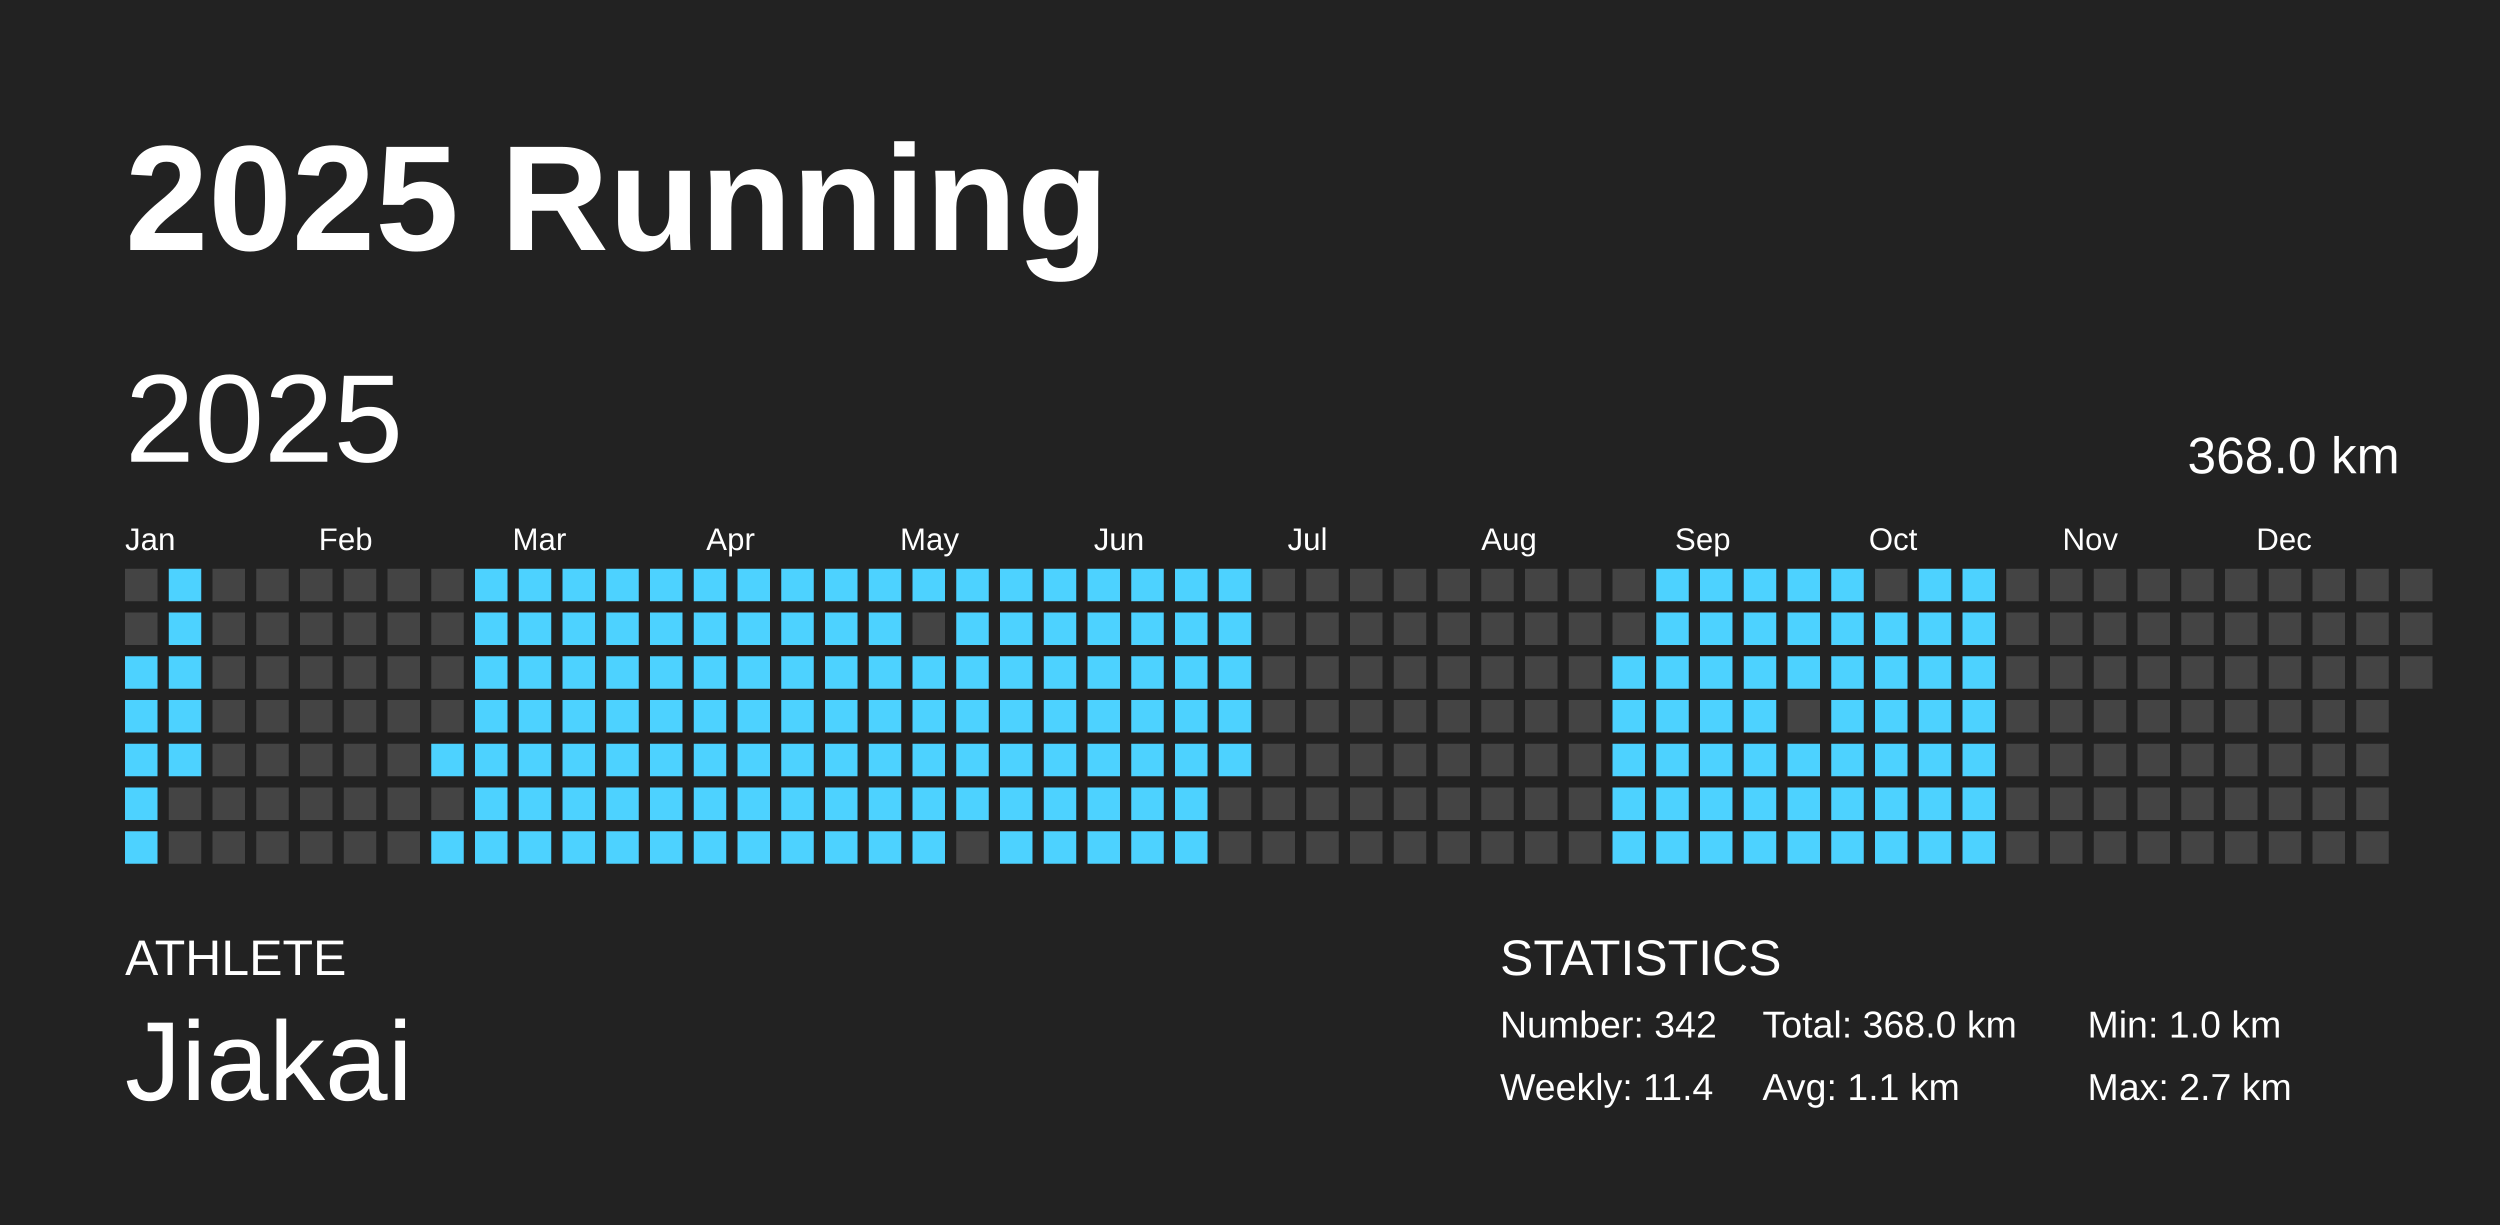
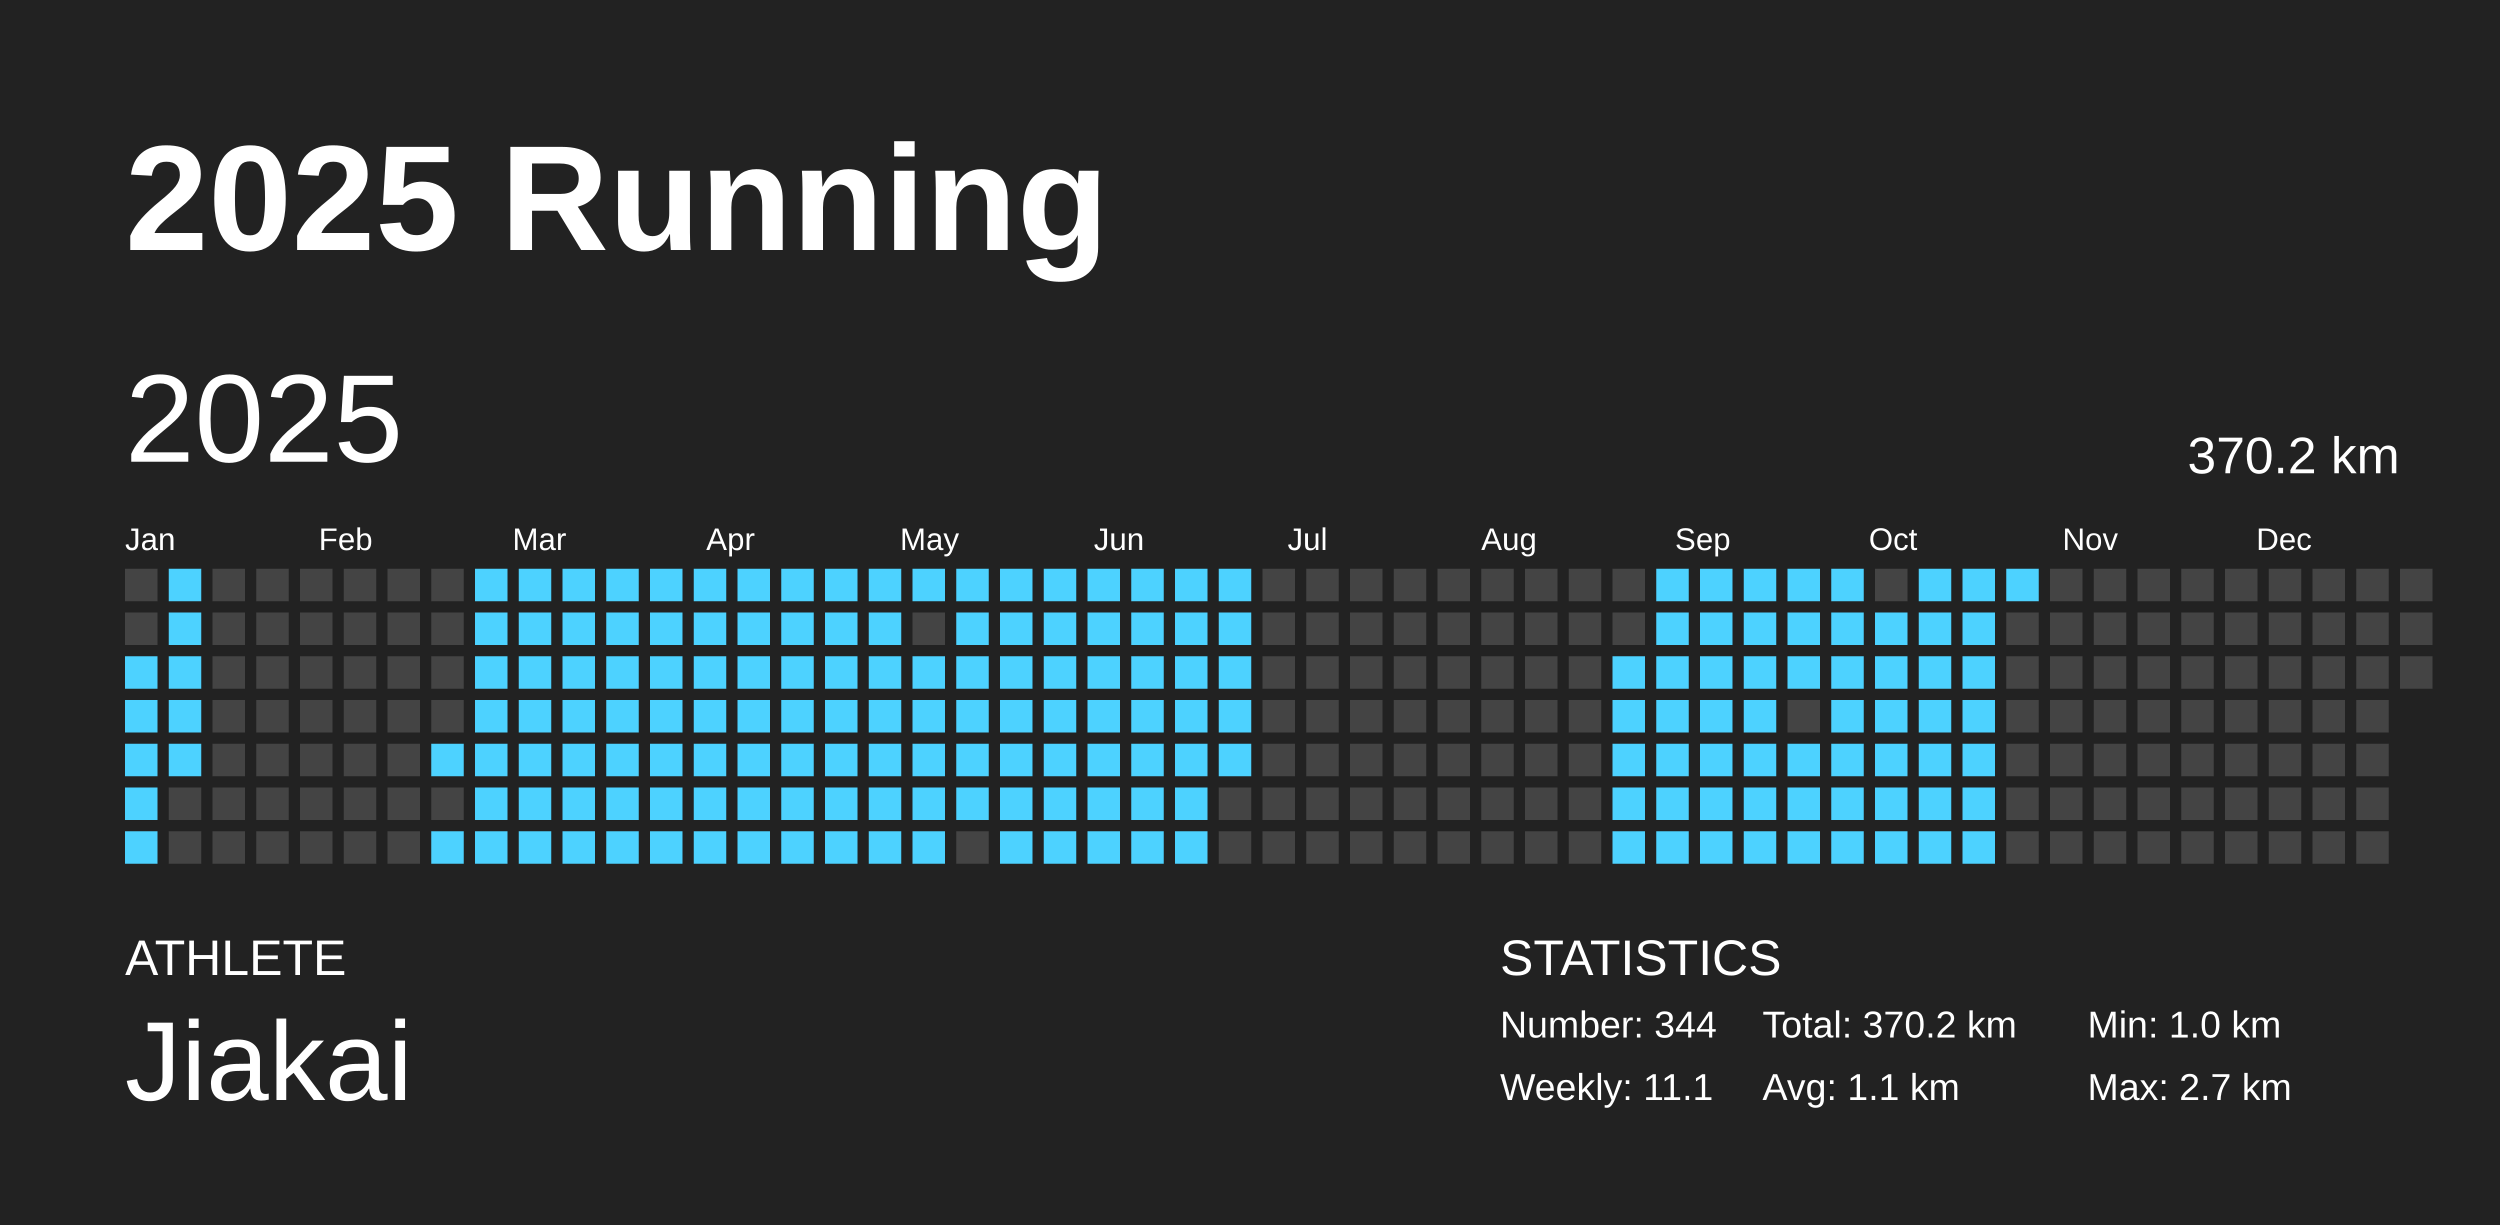
<svg xmlns="http://www.w3.org/2000/svg" baseProfile="full" height="98mm" version="1.1" viewBox="0,0,200,98" width="200mm">
  <defs />
  <rect fill="#222222" height="98" width="200" x="0" y="0" />
  <text fill="#FFFFFF" style="font-size:12px; font-family:Arial; font-weight:bold;" x="10" y="20">2025 Running</text>
  <text fill="#FFFFFF" style="font-size:4px; font-family:Arial" x="10" y="78">ATHLETE</text>
  <text fill="#FFFFFF" style="font-size:9px; font-family:Arial" x="10" y="88">Jiakai</text>
  <text fill="#FFFFFF" style="font-size:4px; font-family:Arial" x="120" y="78">STATISTICS</text>
-   <text fill="#FFFFFF" style="font-size:3px; font-family:Arial" x="120" y="83">Number: 342</text>
-   <text fill="#FFFFFF" style="font-size:3px; font-family:Arial" x="120" y="88">Weekly: 11.4</text>
-   <text fill="#FFFFFF" style="font-size:3px; font-family:Arial" x="141" y="83">Total: 368.0 km</text>
+   <text fill="#FFFFFF" style="font-size:3px; font-family:Arial" x="120" y="83">Number: 344</text>
+   <text fill="#FFFFFF" style="font-size:3px; font-family:Arial" x="120" y="88">Weekly: 11.1</text>
+   <text fill="#FFFFFF" style="font-size:3px; font-family:Arial" x="141" y="83">Total: 370.2 km</text>
  <text fill="#FFFFFF" style="font-size:3px; font-family:Arial" x="141" y="88">Avg: 1.1 km</text>
  <text fill="#FFFFFF" style="font-size:3px; font-family:Arial" x="167" y="83">Min: 1.0 km</text>
  <text fill="#FFFFFF" style="font-size:3px; font-family:Arial" x="167" y="88">Max: 2.7 km</text>
  <text dominant-baseline="hanging" fill="#FFFFFF" style="font-size:10.0px; font-family:Arial;" x="10" y="30">2025</text>
-   <text dominant-baseline="hanging" fill="#FFFFFF" style="font-size:4.125px; font-family:Arial;" x="175" y="35">368.0 km</text>
+   <text dominant-baseline="hanging" fill="#FFFFFF" style="font-size:4.125px; font-family:Arial;" x="175" y="35">370.2 km</text>
  <text fill="#FFFFFF" style="font-size:2.5px; font-family:Arial" x="10.0" y="44">Jan</text>
  <text fill="#FFFFFF" style="font-size:2.5px; font-family:Arial" x="25.5" y="44">Feb</text>
  <text fill="#FFFFFF" style="font-size:2.5px; font-family:Arial" x="41.0" y="44">Mar</text>
  <text fill="#FFFFFF" style="font-size:2.5px; font-family:Arial" x="56.5" y="44">Apr</text>
  <text fill="#FFFFFF" style="font-size:2.5px; font-family:Arial" x="72.0" y="44">May</text>
  <text fill="#FFFFFF" style="font-size:2.5px; font-family:Arial" x="87.5" y="44">Jun</text>
  <text fill="#FFFFFF" style="font-size:2.5px; font-family:Arial" x="103.0" y="44">Jul</text>
  <text fill="#FFFFFF" style="font-size:2.5px; font-family:Arial" x="118.5" y="44">Aug</text>
  <text fill="#FFFFFF" style="font-size:2.5px; font-family:Arial" x="134.0" y="44">Sep</text>
  <text fill="#FFFFFF" style="font-size:2.5px; font-family:Arial" x="149.5" y="44">Oct</text>
  <text fill="#FFFFFF" style="font-size:2.5px; font-family:Arial" x="165.0" y="44">Nov</text>
  <text fill="#FFFFFF" style="font-size:2.5px; font-family:Arial" x="180.5" y="44">Dec</text>
  <rect fill="#444444" height="2.6" width="2.6" x="10.0" y="45.5" />
  <rect fill="#444444" height="2.6" width="2.6" x="10.0" y="49.0" />
  <rect fill="#4dd2ff" height="2.6" width="2.6" x="10.0" y="52.5" />
  <rect fill="#4dd2ff" height="2.6" width="2.6" x="10.0" y="56.0" />
  <rect fill="#4dd2ff" height="2.6" width="2.6" x="10.0" y="59.5" />
  <rect fill="#4dd2ff" height="2.6" width="2.6" x="10.0" y="63.0" />
  <rect fill="#4dd2ff" height="2.6" width="2.6" x="10.0" y="66.5" />
  <rect fill="#4dd2ff" height="2.6" width="2.6" x="13.5" y="45.5" />
  <rect fill="#4dd2ff" height="2.6" width="2.6" x="13.5" y="49.0" />
  <rect fill="#4dd2ff" height="2.6" width="2.6" x="13.5" y="52.5" />
  <rect fill="#4dd2ff" height="2.6" width="2.6" x="13.5" y="56.0" />
  <rect fill="#4dd2ff" height="2.6" width="2.6" x="13.5" y="59.5" />
  <rect fill="#444444" height="2.6" width="2.6" x="13.5" y="63.0" />
  <rect fill="#444444" height="2.6" width="2.6" x="13.5" y="66.5" />
  <rect fill="#444444" height="2.6" width="2.6" x="17.0" y="45.5" />
  <rect fill="#444444" height="2.6" width="2.6" x="17.0" y="49.0" />
  <rect fill="#444444" height="2.6" width="2.6" x="17.0" y="52.5" />
  <rect fill="#444444" height="2.6" width="2.6" x="17.0" y="56.0" />
  <rect fill="#444444" height="2.6" width="2.6" x="17.0" y="59.5" />
  <rect fill="#444444" height="2.6" width="2.6" x="17.0" y="63.0" />
  <rect fill="#444444" height="2.6" width="2.6" x="17.0" y="66.5" />
  <rect fill="#444444" height="2.6" width="2.6" x="20.5" y="45.5" />
  <rect fill="#444444" height="2.6" width="2.6" x="20.5" y="49.0" />
  <rect fill="#444444" height="2.6" width="2.6" x="20.5" y="52.5" />
  <rect fill="#444444" height="2.6" width="2.6" x="20.5" y="56.0" />
  <rect fill="#444444" height="2.6" width="2.6" x="20.5" y="59.5" />
  <rect fill="#444444" height="2.6" width="2.6" x="20.5" y="63.0" />
  <rect fill="#444444" height="2.6" width="2.6" x="20.5" y="66.5" />
  <rect fill="#444444" height="2.6" width="2.6" x="24.0" y="45.5" />
  <rect fill="#444444" height="2.6" width="2.6" x="24.0" y="49.0" />
  <rect fill="#444444" height="2.6" width="2.6" x="24.0" y="52.5" />
  <rect fill="#444444" height="2.6" width="2.6" x="24.0" y="56.0" />
  <rect fill="#444444" height="2.6" width="2.6" x="24.0" y="59.5" />
  <rect fill="#444444" height="2.6" width="2.6" x="24.0" y="63.0" />
  <rect fill="#444444" height="2.6" width="2.6" x="24.0" y="66.5" />
  <rect fill="#444444" height="2.6" width="2.6" x="27.5" y="45.5" />
  <rect fill="#444444" height="2.6" width="2.6" x="27.5" y="49.0" />
  <rect fill="#444444" height="2.6" width="2.6" x="27.5" y="52.5" />
  <rect fill="#444444" height="2.6" width="2.6" x="27.5" y="56.0" />
  <rect fill="#444444" height="2.6" width="2.6" x="27.5" y="59.5" />
  <rect fill="#444444" height="2.6" width="2.6" x="27.5" y="63.0" />
  <rect fill="#444444" height="2.6" width="2.6" x="27.5" y="66.5" />
  <rect fill="#444444" height="2.6" width="2.6" x="31.0" y="45.5" />
  <rect fill="#444444" height="2.6" width="2.6" x="31.0" y="49.0" />
  <rect fill="#444444" height="2.6" width="2.6" x="31.0" y="52.5" />
  <rect fill="#444444" height="2.6" width="2.6" x="31.0" y="56.0" />
  <rect fill="#444444" height="2.6" width="2.6" x="31.0" y="59.5" />
  <rect fill="#444444" height="2.6" width="2.6" x="31.0" y="63.0" />
  <rect fill="#444444" height="2.6" width="2.6" x="31.0" y="66.5" />
  <rect fill="#444444" height="2.6" width="2.6" x="34.5" y="45.5" />
  <rect fill="#444444" height="2.6" width="2.6" x="34.5" y="49.0" />
  <rect fill="#444444" height="2.6" width="2.6" x="34.5" y="52.5" />
  <rect fill="#444444" height="2.6" width="2.6" x="34.5" y="56.0" />
  <rect fill="#4dd2ff" height="2.6" width="2.6" x="34.5" y="59.5" />
  <rect fill="#444444" height="2.6" width="2.6" x="34.5" y="63.0" />
  <rect fill="#4dd2ff" height="2.6" width="2.6" x="34.5" y="66.5" />
  <rect fill="#4dd2ff" height="2.6" width="2.6" x="38.0" y="45.5" />
  <rect fill="#4dd2ff" height="2.6" width="2.6" x="38.0" y="49.0" />
  <rect fill="#4dd2ff" height="2.6" width="2.6" x="38.0" y="52.5" />
  <rect fill="#4dd2ff" height="2.6" width="2.6" x="38.0" y="56.0" />
  <rect fill="#4dd2ff" height="2.6" width="2.6" x="38.0" y="59.5" />
  <rect fill="#4dd2ff" height="2.6" width="2.6" x="38.0" y="63.0" />
  <rect fill="#4dd2ff" height="2.6" width="2.6" x="38.0" y="66.5" />
  <rect fill="#4dd2ff" height="2.6" width="2.6" x="41.5" y="45.5" />
  <rect fill="#4dd2ff" height="2.6" width="2.6" x="41.5" y="49.0" />
  <rect fill="#4dd2ff" height="2.6" width="2.6" x="41.5" y="52.5" />
  <rect fill="#4dd2ff" height="2.6" width="2.6" x="41.5" y="56.0" />
  <rect fill="#4dd2ff" height="2.6" width="2.6" x="41.5" y="59.5" />
  <rect fill="#4dd2ff" height="2.6" width="2.6" x="41.5" y="63.0" />
  <rect fill="#4dd2ff" height="2.6" width="2.6" x="41.5" y="66.5" />
  <rect fill="#4dd2ff" height="2.6" width="2.6" x="45.0" y="45.5" />
  <rect fill="#4dd2ff" height="2.6" width="2.6" x="45.0" y="49.0" />
  <rect fill="#4dd2ff" height="2.6" width="2.6" x="45.0" y="52.5" />
  <rect fill="#4dd2ff" height="2.6" width="2.6" x="45.0" y="56.0" />
  <rect fill="#4dd2ff" height="2.6" width="2.6" x="45.0" y="59.5" />
  <rect fill="#4dd2ff" height="2.6" width="2.6" x="45.0" y="63.0" />
  <rect fill="#4dd2ff" height="2.6" width="2.6" x="45.0" y="66.5" />
  <rect fill="#4dd2ff" height="2.6" width="2.6" x="48.5" y="45.5" />
  <rect fill="#4dd2ff" height="2.6" width="2.6" x="48.5" y="49.0" />
  <rect fill="#4dd2ff" height="2.6" width="2.6" x="48.5" y="52.5" />
  <rect fill="#4dd2ff" height="2.6" width="2.6" x="48.5" y="56.0" />
  <rect fill="#4dd2ff" height="2.6" width="2.6" x="48.5" y="59.5" />
  <rect fill="#4dd2ff" height="2.6" width="2.6" x="48.5" y="63.0" />
  <rect fill="#4dd2ff" height="2.6" width="2.6" x="48.5" y="66.5" />
  <rect fill="#4dd2ff" height="2.6" width="2.6" x="52.0" y="45.5" />
  <rect fill="#4dd2ff" height="2.6" width="2.6" x="52.0" y="49.0" />
  <rect fill="#4dd2ff" height="2.6" width="2.6" x="52.0" y="52.5" />
  <rect fill="#4dd2ff" height="2.6" width="2.6" x="52.0" y="56.0" />
  <rect fill="#4dd2ff" height="2.6" width="2.6" x="52.0" y="59.5" />
  <rect fill="#4dd2ff" height="2.6" width="2.6" x="52.0" y="63.0" />
  <rect fill="#4dd2ff" height="2.6" width="2.6" x="52.0" y="66.5" />
  <rect fill="#4dd2ff" height="2.6" width="2.6" x="55.5" y="45.5" />
  <rect fill="#4dd2ff" height="2.6" width="2.6" x="55.5" y="49.0" />
  <rect fill="#4dd2ff" height="2.6" width="2.6" x="55.5" y="52.5" />
  <rect fill="#4dd2ff" height="2.6" width="2.6" x="55.5" y="56.0" />
  <rect fill="#4dd2ff" height="2.6" width="2.6" x="55.5" y="59.5" />
  <rect fill="#4dd2ff" height="2.6" width="2.6" x="55.5" y="63.0" />
  <rect fill="#4dd2ff" height="2.6" width="2.6" x="55.5" y="66.5" />
  <rect fill="#4dd2ff" height="2.6" width="2.6" x="59.0" y="45.5" />
  <rect fill="#4dd2ff" height="2.6" width="2.6" x="59.0" y="49.0" />
  <rect fill="#4dd2ff" height="2.6" width="2.6" x="59.0" y="52.5" />
  <rect fill="#4dd2ff" height="2.6" width="2.6" x="59.0" y="56.0" />
  <rect fill="#4dd2ff" height="2.6" width="2.6" x="59.0" y="59.5" />
  <rect fill="#4dd2ff" height="2.6" width="2.6" x="59.0" y="63.0" />
  <rect fill="#4dd2ff" height="2.6" width="2.6" x="59.0" y="66.5" />
  <rect fill="#4dd2ff" height="2.6" width="2.6" x="62.5" y="45.5" />
  <rect fill="#4dd2ff" height="2.6" width="2.6" x="62.5" y="49.0" />
  <rect fill="#4dd2ff" height="2.6" width="2.6" x="62.5" y="52.5" />
  <rect fill="#4dd2ff" height="2.6" width="2.6" x="62.5" y="56.0" />
  <rect fill="#4dd2ff" height="2.6" width="2.6" x="62.5" y="59.5" />
  <rect fill="#4dd2ff" height="2.6" width="2.6" x="62.5" y="63.0" />
  <rect fill="#4dd2ff" height="2.6" width="2.6" x="62.5" y="66.5" />
  <rect fill="#4dd2ff" height="2.6" width="2.6" x="66.0" y="45.5" />
  <rect fill="#4dd2ff" height="2.6" width="2.6" x="66.0" y="49.0" />
  <rect fill="#4dd2ff" height="2.6" width="2.6" x="66.0" y="52.5" />
  <rect fill="#4dd2ff" height="2.6" width="2.6" x="66.0" y="56.0" />
  <rect fill="#4dd2ff" height="2.6" width="2.6" x="66.0" y="59.5" />
  <rect fill="#4dd2ff" height="2.6" width="2.6" x="66.0" y="63.0" />
  <rect fill="#4dd2ff" height="2.6" width="2.6" x="66.0" y="66.5" />
  <rect fill="#4dd2ff" height="2.6" width="2.6" x="69.5" y="45.5" />
  <rect fill="#4dd2ff" height="2.6" width="2.6" x="69.5" y="49.0" />
  <rect fill="#4dd2ff" height="2.6" width="2.6" x="69.5" y="52.5" />
  <rect fill="#4dd2ff" height="2.6" width="2.6" x="69.5" y="56.0" />
  <rect fill="#4dd2ff" height="2.6" width="2.6" x="69.5" y="59.5" />
  <rect fill="#4dd2ff" height="2.6" width="2.6" x="69.5" y="63.0" />
  <rect fill="#4dd2ff" height="2.6" width="2.6" x="69.5" y="66.5" />
  <rect fill="#4dd2ff" height="2.6" width="2.6" x="73.0" y="45.5" />
  <rect fill="#444444" height="2.6" width="2.6" x="73.0" y="49.0" />
  <rect fill="#4dd2ff" height="2.6" width="2.6" x="73.0" y="52.5" />
  <rect fill="#4dd2ff" height="2.6" width="2.6" x="73.0" y="56.0" />
  <rect fill="#4dd2ff" height="2.6" width="2.6" x="73.0" y="59.5" />
  <rect fill="#4dd2ff" height="2.6" width="2.6" x="73.0" y="63.0" />
  <rect fill="#4dd2ff" height="2.6" width="2.6" x="73.0" y="66.5" />
  <rect fill="#4dd2ff" height="2.6" width="2.6" x="76.5" y="45.5" />
  <rect fill="#4dd2ff" height="2.6" width="2.6" x="76.5" y="49.0" />
  <rect fill="#4dd2ff" height="2.6" width="2.6" x="76.5" y="52.5" />
  <rect fill="#4dd2ff" height="2.6" width="2.6" x="76.5" y="56.0" />
  <rect fill="#4dd2ff" height="2.6" width="2.6" x="76.5" y="59.5" />
  <rect fill="#4dd2ff" height="2.6" width="2.6" x="76.5" y="63.0" />
  <rect fill="#444444" height="2.6" width="2.6" x="76.5" y="66.5" />
  <rect fill="#4dd2ff" height="2.6" width="2.6" x="80.0" y="45.5" />
  <rect fill="#4dd2ff" height="2.6" width="2.6" x="80.0" y="49.0" />
  <rect fill="#4dd2ff" height="2.6" width="2.6" x="80.0" y="52.5" />
  <rect fill="#4dd2ff" height="2.6" width="2.6" x="80.0" y="56.0" />
  <rect fill="#4dd2ff" height="2.6" width="2.6" x="80.0" y="59.5" />
  <rect fill="#4dd2ff" height="2.6" width="2.6" x="80.0" y="63.0" />
  <rect fill="#4dd2ff" height="2.6" width="2.6" x="80.0" y="66.5" />
  <rect fill="#4dd2ff" height="2.6" width="2.6" x="83.5" y="45.5" />
  <rect fill="#4dd2ff" height="2.6" width="2.6" x="83.5" y="49.0" />
  <rect fill="#4dd2ff" height="2.6" width="2.6" x="83.5" y="52.5" />
  <rect fill="#4dd2ff" height="2.6" width="2.6" x="83.5" y="56.0" />
  <rect fill="#4dd2ff" height="2.6" width="2.6" x="83.5" y="59.5" />
  <rect fill="#4dd2ff" height="2.6" width="2.6" x="83.5" y="63.0" />
  <rect fill="#4dd2ff" height="2.6" width="2.6" x="83.5" y="66.5" />
  <rect fill="#4dd2ff" height="2.6" width="2.6" x="87.0" y="45.5" />
  <rect fill="#4dd2ff" height="2.6" width="2.6" x="87.0" y="49.0" />
  <rect fill="#4dd2ff" height="2.6" width="2.6" x="87.0" y="52.5" />
  <rect fill="#4dd2ff" height="2.6" width="2.6" x="87.0" y="56.0" />
  <rect fill="#4dd2ff" height="2.6" width="2.6" x="87.0" y="59.5" />
  <rect fill="#4dd2ff" height="2.6" width="2.6" x="87.0" y="63.0" />
  <rect fill="#4dd2ff" height="2.6" width="2.6" x="87.0" y="66.5" />
  <rect fill="#4dd2ff" height="2.6" width="2.6" x="90.5" y="45.5" />
  <rect fill="#4dd2ff" height="2.6" width="2.6" x="90.5" y="49.0" />
  <rect fill="#4dd2ff" height="2.6" width="2.6" x="90.5" y="52.5" />
  <rect fill="#4dd2ff" height="2.6" width="2.6" x="90.5" y="56.0" />
  <rect fill="#4dd2ff" height="2.6" width="2.6" x="90.5" y="59.5" />
  <rect fill="#4dd2ff" height="2.6" width="2.6" x="90.5" y="63.0" />
  <rect fill="#4dd2ff" height="2.6" width="2.6" x="90.5" y="66.5" />
  <rect fill="#4dd2ff" height="2.6" width="2.6" x="94.0" y="45.5" />
  <rect fill="#4dd2ff" height="2.6" width="2.6" x="94.0" y="49.0" />
  <rect fill="#4dd2ff" height="2.6" width="2.6" x="94.0" y="52.5" />
  <rect fill="#4dd2ff" height="2.6" width="2.6" x="94.0" y="56.0" />
  <rect fill="#4dd2ff" height="2.6" width="2.6" x="94.0" y="59.5" />
  <rect fill="#4dd2ff" height="2.6" width="2.6" x="94.0" y="63.0" />
  <rect fill="#4dd2ff" height="2.6" width="2.6" x="94.0" y="66.5" />
  <rect fill="#4dd2ff" height="2.6" width="2.6" x="97.5" y="45.5" />
  <rect fill="#4dd2ff" height="2.6" width="2.6" x="97.5" y="49.0" />
  <rect fill="#4dd2ff" height="2.6" width="2.6" x="97.5" y="52.5" />
  <rect fill="#4dd2ff" height="2.6" width="2.6" x="97.5" y="56.0" />
  <rect fill="#4dd2ff" height="2.6" width="2.6" x="97.5" y="59.5" />
  <rect fill="#444444" height="2.6" width="2.6" x="97.5" y="63.0" />
  <rect fill="#444444" height="2.6" width="2.6" x="97.5" y="66.5" />
  <rect fill="#444444" height="2.6" width="2.6" x="101.0" y="45.5" />
  <rect fill="#444444" height="2.6" width="2.6" x="101.0" y="49.0" />
  <rect fill="#444444" height="2.6" width="2.6" x="101.0" y="52.5" />
  <rect fill="#444444" height="2.6" width="2.6" x="101.0" y="56.0" />
  <rect fill="#444444" height="2.6" width="2.6" x="101.0" y="59.5" />
  <rect fill="#444444" height="2.6" width="2.6" x="101.0" y="63.0" />
  <rect fill="#444444" height="2.6" width="2.6" x="101.0" y="66.5" />
  <rect fill="#444444" height="2.6" width="2.6" x="104.5" y="45.5" />
  <rect fill="#444444" height="2.6" width="2.6" x="104.5" y="49.0" />
  <rect fill="#444444" height="2.6" width="2.6" x="104.5" y="52.5" />
  <rect fill="#444444" height="2.6" width="2.6" x="104.5" y="56.0" />
  <rect fill="#444444" height="2.6" width="2.6" x="104.5" y="59.5" />
  <rect fill="#444444" height="2.6" width="2.6" x="104.5" y="63.0" />
  <rect fill="#444444" height="2.6" width="2.6" x="104.5" y="66.5" />
  <rect fill="#444444" height="2.6" width="2.6" x="108.0" y="45.5" />
  <rect fill="#444444" height="2.6" width="2.6" x="108.0" y="49.0" />
  <rect fill="#444444" height="2.6" width="2.6" x="108.0" y="52.5" />
  <rect fill="#444444" height="2.6" width="2.6" x="108.0" y="56.0" />
  <rect fill="#444444" height="2.6" width="2.6" x="108.0" y="59.5" />
  <rect fill="#444444" height="2.6" width="2.6" x="108.0" y="63.0" />
  <rect fill="#444444" height="2.6" width="2.6" x="108.0" y="66.5" />
  <rect fill="#444444" height="2.6" width="2.6" x="111.5" y="45.5" />
  <rect fill="#444444" height="2.6" width="2.6" x="111.5" y="49.0" />
  <rect fill="#444444" height="2.6" width="2.6" x="111.5" y="52.5" />
  <rect fill="#444444" height="2.6" width="2.6" x="111.5" y="56.0" />
  <rect fill="#444444" height="2.6" width="2.6" x="111.5" y="59.5" />
  <rect fill="#444444" height="2.6" width="2.6" x="111.5" y="63.0" />
  <rect fill="#444444" height="2.6" width="2.6" x="111.5" y="66.5" />
  <rect fill="#444444" height="2.6" width="2.6" x="115.0" y="45.5" />
  <rect fill="#444444" height="2.6" width="2.6" x="115.0" y="49.0" />
  <rect fill="#444444" height="2.6" width="2.6" x="115.0" y="52.5" />
  <rect fill="#444444" height="2.6" width="2.6" x="115.0" y="56.0" />
  <rect fill="#444444" height="2.6" width="2.6" x="115.0" y="59.5" />
  <rect fill="#444444" height="2.6" width="2.6" x="115.0" y="63.0" />
  <rect fill="#444444" height="2.6" width="2.6" x="115.0" y="66.5" />
  <rect fill="#444444" height="2.6" width="2.6" x="118.5" y="45.5" />
  <rect fill="#444444" height="2.6" width="2.6" x="118.5" y="49.0" />
  <rect fill="#444444" height="2.6" width="2.6" x="118.5" y="52.5" />
  <rect fill="#444444" height="2.6" width="2.6" x="118.5" y="56.0" />
  <rect fill="#444444" height="2.6" width="2.6" x="118.5" y="59.5" />
  <rect fill="#444444" height="2.6" width="2.6" x="118.5" y="63.0" />
  <rect fill="#444444" height="2.6" width="2.6" x="118.5" y="66.5" />
  <rect fill="#444444" height="2.6" width="2.6" x="122.0" y="45.5" />
  <rect fill="#444444" height="2.6" width="2.6" x="122.0" y="49.0" />
  <rect fill="#444444" height="2.6" width="2.6" x="122.0" y="52.5" />
  <rect fill="#444444" height="2.6" width="2.6" x="122.0" y="56.0" />
  <rect fill="#444444" height="2.6" width="2.6" x="122.0" y="59.5" />
  <rect fill="#444444" height="2.6" width="2.6" x="122.0" y="63.0" />
  <rect fill="#444444" height="2.6" width="2.6" x="122.0" y="66.5" />
  <rect fill="#444444" height="2.6" width="2.6" x="125.5" y="45.5" />
  <rect fill="#444444" height="2.6" width="2.6" x="125.5" y="49.0" />
  <rect fill="#444444" height="2.6" width="2.6" x="125.5" y="52.5" />
  <rect fill="#444444" height="2.6" width="2.6" x="125.5" y="56.0" />
  <rect fill="#444444" height="2.6" width="2.6" x="125.5" y="59.5" />
  <rect fill="#444444" height="2.6" width="2.6" x="125.5" y="63.0" />
  <rect fill="#444444" height="2.6" width="2.6" x="125.5" y="66.5" />
  <rect fill="#444444" height="2.6" width="2.6" x="129.0" y="45.5" />
  <rect fill="#444444" height="2.6" width="2.6" x="129.0" y="49.0" />
  <rect fill="#4dd2ff" height="2.6" width="2.6" x="129.0" y="52.5" />
  <rect fill="#4dd2ff" height="2.6" width="2.6" x="129.0" y="56.0" />
  <rect fill="#4dd2ff" height="2.6" width="2.6" x="129.0" y="59.5" />
  <rect fill="#4dd2ff" height="2.6" width="2.6" x="129.0" y="63.0" />
  <rect fill="#4dd2ff" height="2.6" width="2.6" x="129.0" y="66.5" />
  <rect fill="#4dd2ff" height="2.6" width="2.6" x="132.5" y="45.5" />
  <rect fill="#4dd2ff" height="2.6" width="2.6" x="132.5" y="49.0" />
  <rect fill="#4dd2ff" height="2.6" width="2.6" x="132.5" y="52.5" />
  <rect fill="#4dd2ff" height="2.6" width="2.6" x="132.5" y="56.0" />
  <rect fill="#4dd2ff" height="2.6" width="2.6" x="132.5" y="59.5" />
  <rect fill="#4dd2ff" height="2.6" width="2.6" x="132.5" y="63.0" />
  <rect fill="#4dd2ff" height="2.6" width="2.6" x="132.5" y="66.5" />
  <rect fill="#4dd2ff" height="2.6" width="2.6" x="136.0" y="45.5" />
  <rect fill="#4dd2ff" height="2.6" width="2.6" x="136.0" y="49.0" />
  <rect fill="#4dd2ff" height="2.6" width="2.6" x="136.0" y="52.5" />
  <rect fill="#4dd2ff" height="2.6" width="2.6" x="136.0" y="56.0" />
  <rect fill="#4dd2ff" height="2.6" width="2.6" x="136.0" y="59.5" />
  <rect fill="#4dd2ff" height="2.6" width="2.6" x="136.0" y="63.0" />
  <rect fill="#4dd2ff" height="2.6" width="2.6" x="136.0" y="66.5" />
  <rect fill="#4dd2ff" height="2.6" width="2.6" x="139.5" y="45.5" />
  <rect fill="#4dd2ff" height="2.6" width="2.6" x="139.5" y="49.0" />
  <rect fill="#4dd2ff" height="2.6" width="2.6" x="139.5" y="52.5" />
  <rect fill="#4dd2ff" height="2.6" width="2.6" x="139.5" y="56.0" />
  <rect fill="#4dd2ff" height="2.6" width="2.6" x="139.5" y="59.5" />
  <rect fill="#4dd2ff" height="2.6" width="2.6" x="139.5" y="63.0" />
  <rect fill="#4dd2ff" height="2.6" width="2.6" x="139.5" y="66.5" />
  <rect fill="#4dd2ff" height="2.6" width="2.6" x="143.0" y="45.5" />
  <rect fill="#4dd2ff" height="2.6" width="2.6" x="143.0" y="49.0" />
  <rect fill="#4dd2ff" height="2.6" width="2.6" x="143.0" y="52.5" />
  <rect fill="#444444" height="2.6" width="2.6" x="143.0" y="56.0" />
  <rect fill="#4dd2ff" height="2.6" width="2.6" x="143.0" y="59.5" />
  <rect fill="#4dd2ff" height="2.6" width="2.6" x="143.0" y="63.0" />
  <rect fill="#4dd2ff" height="2.6" width="2.6" x="143.0" y="66.5" />
  <rect fill="#4dd2ff" height="2.6" width="2.6" x="146.5" y="45.5" />
  <rect fill="#4dd2ff" height="2.6" width="2.6" x="146.5" y="49.0" />
  <rect fill="#4dd2ff" height="2.6" width="2.6" x="146.5" y="52.5" />
  <rect fill="#4dd2ff" height="2.6" width="2.6" x="146.5" y="56.0" />
  <rect fill="#4dd2ff" height="2.6" width="2.6" x="146.5" y="59.5" />
  <rect fill="#4dd2ff" height="2.6" width="2.6" x="146.5" y="63.0" />
  <rect fill="#4dd2ff" height="2.6" width="2.6" x="146.5" y="66.5" />
  <rect fill="#444444" height="2.6" width="2.6" x="150.0" y="45.5" />
  <rect fill="#4dd2ff" height="2.6" width="2.6" x="150.0" y="49.0" />
  <rect fill="#4dd2ff" height="2.6" width="2.6" x="150.0" y="52.5" />
  <rect fill="#4dd2ff" height="2.6" width="2.6" x="150.0" y="56.0" />
  <rect fill="#4dd2ff" height="2.6" width="2.6" x="150.0" y="59.5" />
  <rect fill="#4dd2ff" height="2.6" width="2.6" x="150.0" y="63.0" />
  <rect fill="#4dd2ff" height="2.6" width="2.6" x="150.0" y="66.5" />
  <rect fill="#4dd2ff" height="2.6" width="2.6" x="153.5" y="45.5" />
  <rect fill="#4dd2ff" height="2.6" width="2.6" x="153.5" y="49.0" />
  <rect fill="#4dd2ff" height="2.6" width="2.6" x="153.5" y="52.5" />
  <rect fill="#4dd2ff" height="2.6" width="2.6" x="153.5" y="56.0" />
  <rect fill="#4dd2ff" height="2.6" width="2.6" x="153.5" y="59.5" />
  <rect fill="#4dd2ff" height="2.6" width="2.6" x="153.5" y="63.0" />
  <rect fill="#4dd2ff" height="2.6" width="2.6" x="153.5" y="66.5" />
  <rect fill="#4dd2ff" height="2.6" width="2.6" x="157.0" y="45.5" />
  <rect fill="#4dd2ff" height="2.6" width="2.6" x="157.0" y="49.0" />
  <rect fill="#4dd2ff" height="2.6" width="2.6" x="157.0" y="52.5" />
  <rect fill="#4dd2ff" height="2.6" width="2.6" x="157.0" y="56.0" />
  <rect fill="#4dd2ff" height="2.6" width="2.6" x="157.0" y="59.5" />
  <rect fill="#4dd2ff" height="2.6" width="2.6" x="157.0" y="63.0" />
  <rect fill="#4dd2ff" height="2.6" width="2.6" x="157.0" y="66.5" />
-   <rect fill="#444444" height="2.6" width="2.6" x="160.5" y="45.5" />
+   <rect fill="#4dd2ff" height="2.6" width="2.6" x="160.5" y="45.5" />
  <rect fill="#444444" height="2.6" width="2.6" x="160.5" y="49.0" />
  <rect fill="#444444" height="2.6" width="2.6" x="160.5" y="52.5" />
  <rect fill="#444444" height="2.6" width="2.6" x="160.5" y="56.0" />
  <rect fill="#444444" height="2.6" width="2.6" x="160.5" y="59.5" />
  <rect fill="#444444" height="2.6" width="2.6" x="160.5" y="63.0" />
  <rect fill="#444444" height="2.6" width="2.6" x="160.5" y="66.5" />
  <rect fill="#444444" height="2.6" width="2.6" x="164.0" y="45.5" />
  <rect fill="#444444" height="2.6" width="2.6" x="164.0" y="49.0" />
  <rect fill="#444444" height="2.6" width="2.6" x="164.0" y="52.5" />
  <rect fill="#444444" height="2.6" width="2.6" x="164.0" y="56.0" />
  <rect fill="#444444" height="2.6" width="2.6" x="164.0" y="59.5" />
  <rect fill="#444444" height="2.6" width="2.6" x="164.0" y="63.0" />
  <rect fill="#444444" height="2.6" width="2.6" x="164.0" y="66.5" />
  <rect fill="#444444" height="2.6" width="2.6" x="167.5" y="45.5" />
  <rect fill="#444444" height="2.6" width="2.6" x="167.5" y="49.0" />
  <rect fill="#444444" height="2.6" width="2.6" x="167.5" y="52.5" />
  <rect fill="#444444" height="2.6" width="2.6" x="167.5" y="56.0" />
  <rect fill="#444444" height="2.6" width="2.6" x="167.5" y="59.5" />
  <rect fill="#444444" height="2.6" width="2.6" x="167.5" y="63.0" />
  <rect fill="#444444" height="2.6" width="2.6" x="167.5" y="66.5" />
  <rect fill="#444444" height="2.6" width="2.6" x="171.0" y="45.5" />
  <rect fill="#444444" height="2.6" width="2.6" x="171.0" y="49.0" />
  <rect fill="#444444" height="2.6" width="2.6" x="171.0" y="52.5" />
  <rect fill="#444444" height="2.6" width="2.6" x="171.0" y="56.0" />
  <rect fill="#444444" height="2.6" width="2.6" x="171.0" y="59.5" />
  <rect fill="#444444" height="2.6" width="2.6" x="171.0" y="63.0" />
  <rect fill="#444444" height="2.6" width="2.6" x="171.0" y="66.5" />
  <rect fill="#444444" height="2.6" width="2.6" x="174.5" y="45.5" />
  <rect fill="#444444" height="2.6" width="2.6" x="174.5" y="49.0" />
  <rect fill="#444444" height="2.6" width="2.6" x="174.5" y="52.5" />
  <rect fill="#444444" height="2.6" width="2.6" x="174.5" y="56.0" />
  <rect fill="#444444" height="2.6" width="2.6" x="174.5" y="59.5" />
  <rect fill="#444444" height="2.6" width="2.6" x="174.5" y="63.0" />
  <rect fill="#444444" height="2.6" width="2.6" x="174.5" y="66.5" />
  <rect fill="#444444" height="2.6" width="2.6" x="178.0" y="45.5" />
  <rect fill="#444444" height="2.6" width="2.6" x="178.0" y="49.0" />
  <rect fill="#444444" height="2.6" width="2.6" x="178.0" y="52.5" />
  <rect fill="#444444" height="2.6" width="2.6" x="178.0" y="56.0" />
  <rect fill="#444444" height="2.6" width="2.6" x="178.0" y="59.5" />
  <rect fill="#444444" height="2.6" width="2.6" x="178.0" y="63.0" />
  <rect fill="#444444" height="2.6" width="2.6" x="178.0" y="66.5" />
  <rect fill="#444444" height="2.6" width="2.6" x="181.5" y="45.5" />
  <rect fill="#444444" height="2.6" width="2.6" x="181.5" y="49.0" />
  <rect fill="#444444" height="2.6" width="2.6" x="181.5" y="52.5" />
  <rect fill="#444444" height="2.6" width="2.6" x="181.5" y="56.0" />
  <rect fill="#444444" height="2.6" width="2.6" x="181.5" y="59.5" />
  <rect fill="#444444" height="2.6" width="2.6" x="181.5" y="63.0" />
  <rect fill="#444444" height="2.6" width="2.6" x="181.5" y="66.5" />
  <rect fill="#444444" height="2.6" width="2.6" x="185.0" y="45.5" />
  <rect fill="#444444" height="2.6" width="2.6" x="185.0" y="49.0" />
  <rect fill="#444444" height="2.6" width="2.6" x="185.0" y="52.5" />
  <rect fill="#444444" height="2.6" width="2.6" x="185.0" y="56.0" />
  <rect fill="#444444" height="2.6" width="2.6" x="185.0" y="59.5" />
  <rect fill="#444444" height="2.6" width="2.6" x="185.0" y="63.0" />
  <rect fill="#444444" height="2.6" width="2.6" x="185.0" y="66.5" />
  <rect fill="#444444" height="2.6" width="2.6" x="188.5" y="45.5" />
  <rect fill="#444444" height="2.6" width="2.6" x="188.5" y="49.0" />
  <rect fill="#444444" height="2.6" width="2.6" x="188.5" y="52.5" />
  <rect fill="#444444" height="2.6" width="2.6" x="188.5" y="56.0" />
  <rect fill="#444444" height="2.6" width="2.6" x="188.5" y="59.5" />
  <rect fill="#444444" height="2.6" width="2.6" x="188.5" y="63.0" />
  <rect fill="#444444" height="2.6" width="2.6" x="188.5" y="66.5" />
  <rect fill="#444444" height="2.6" width="2.6" x="192.0" y="45.5" />
  <rect fill="#444444" height="2.6" width="2.6" x="192.0" y="49.0" />
  <rect fill="#444444" height="2.6" width="2.6" x="192.0" y="52.5" />
</svg>
